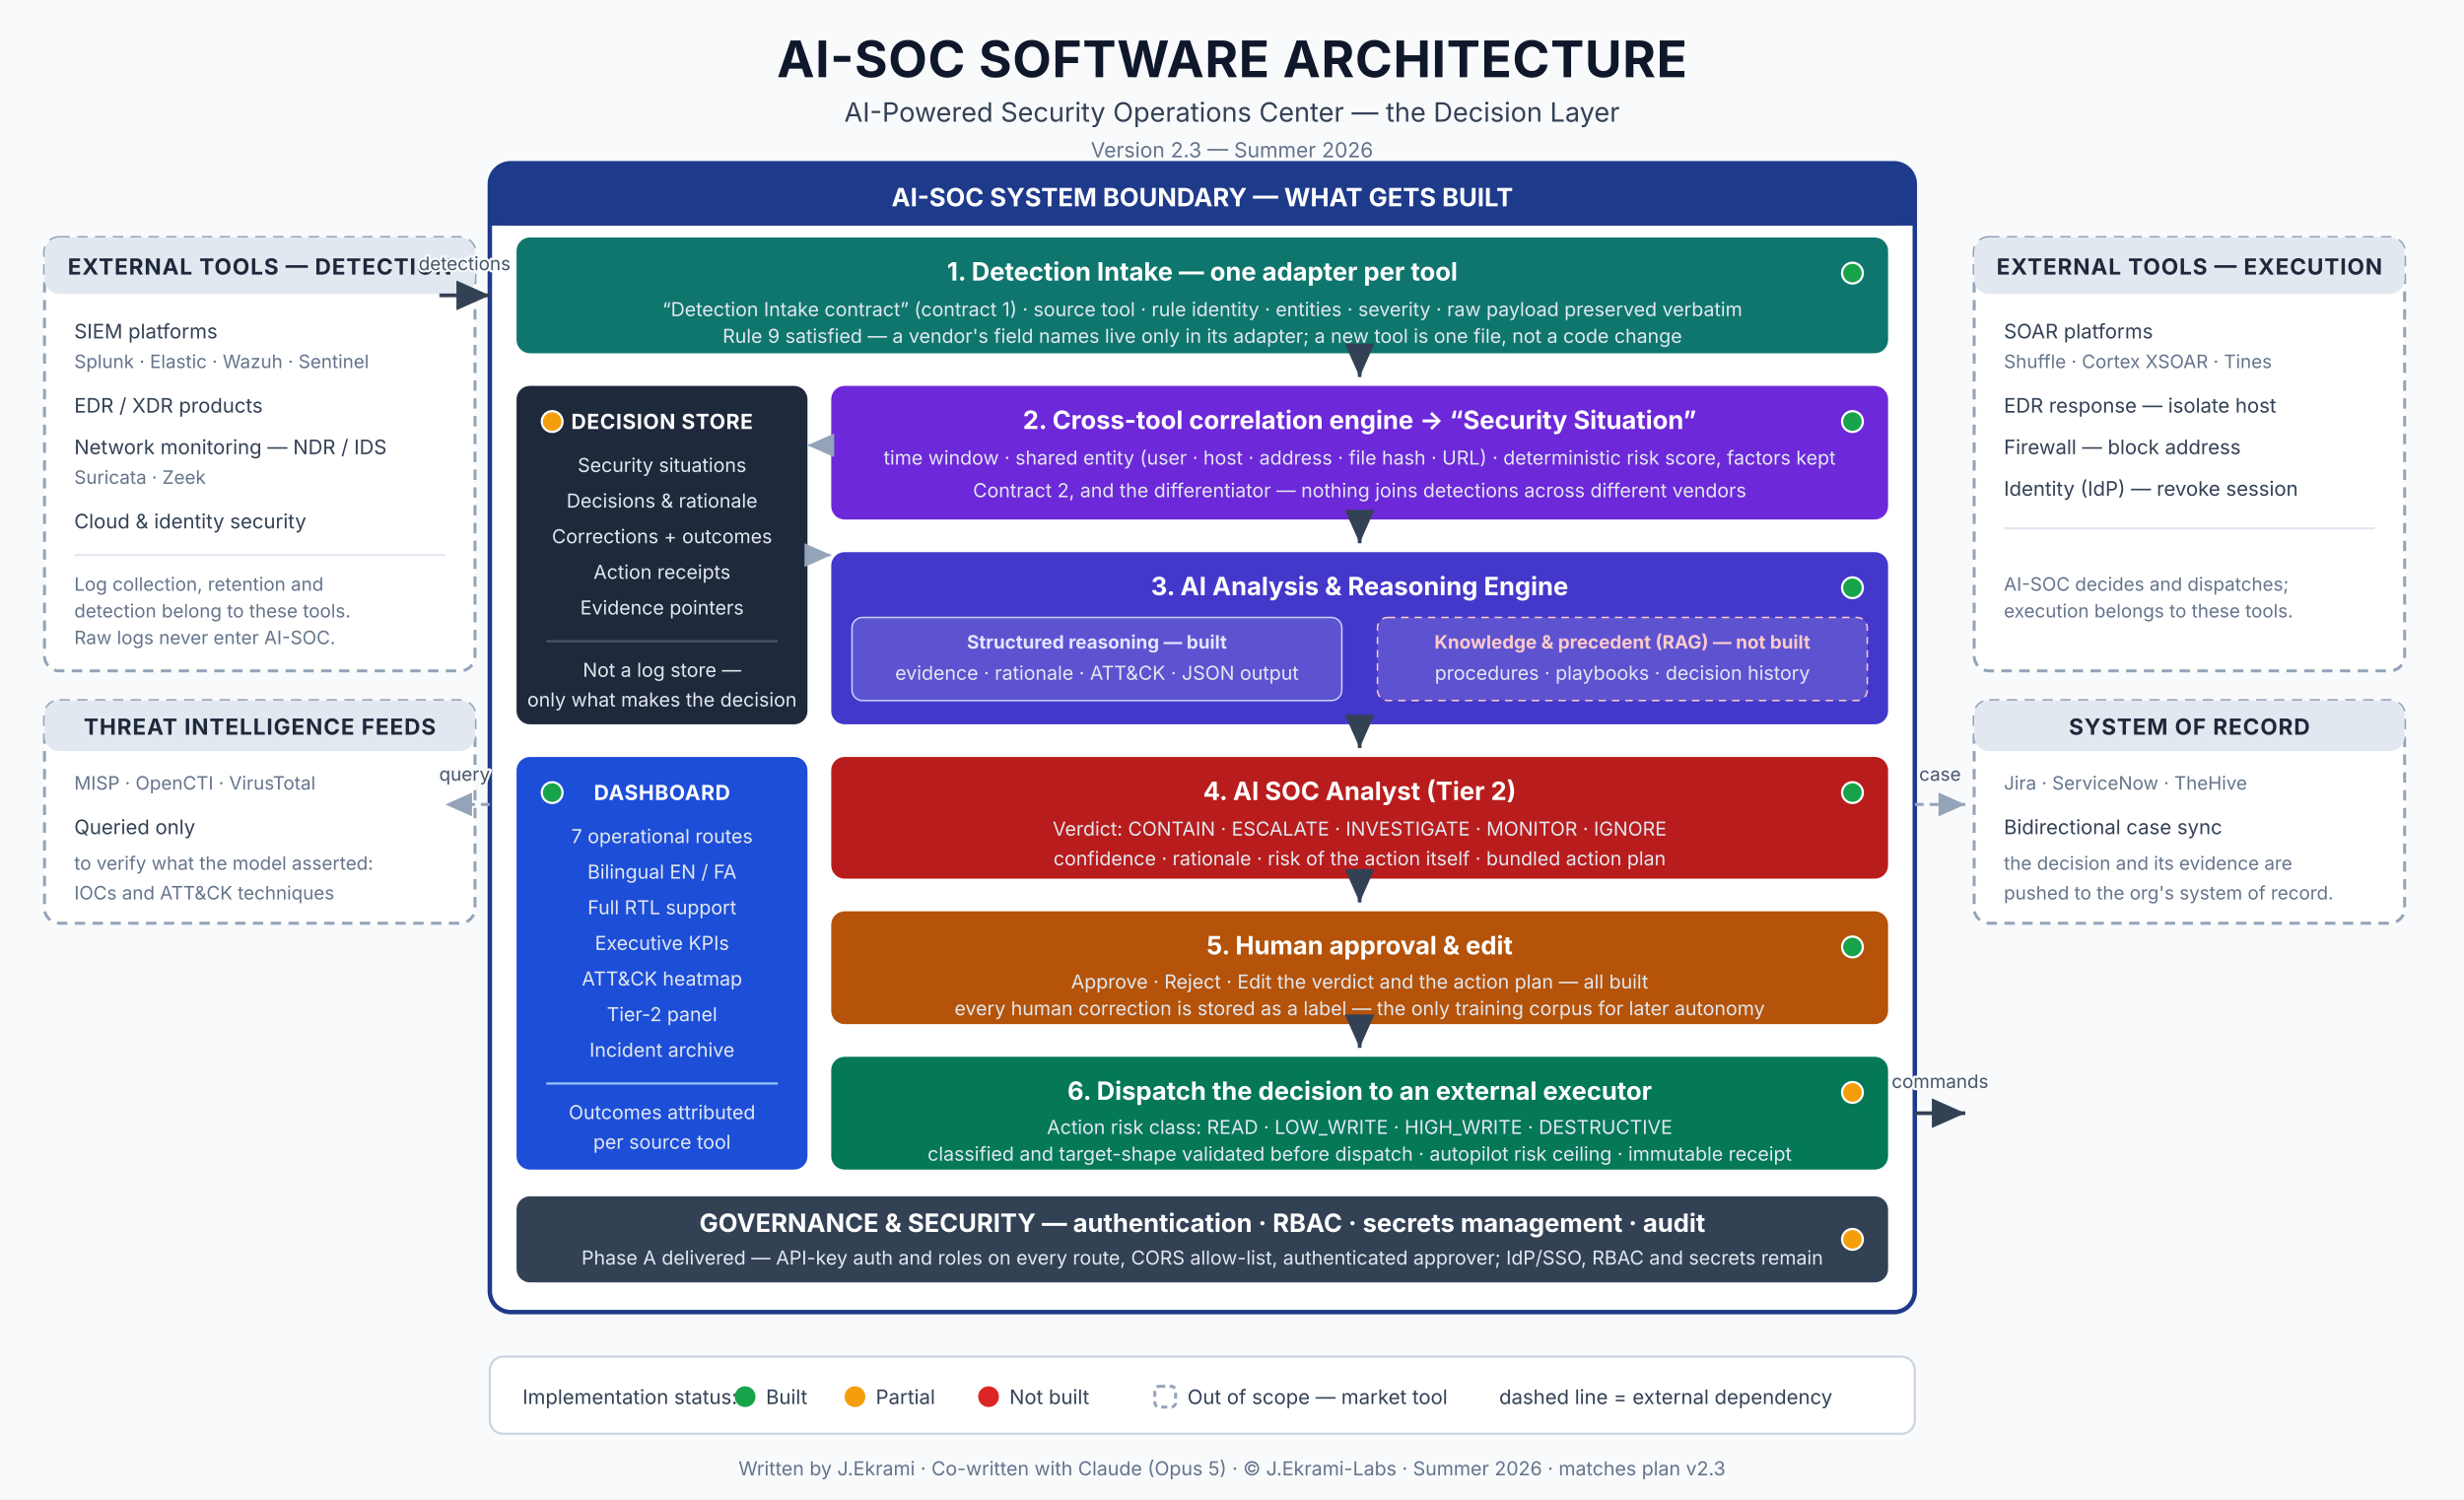
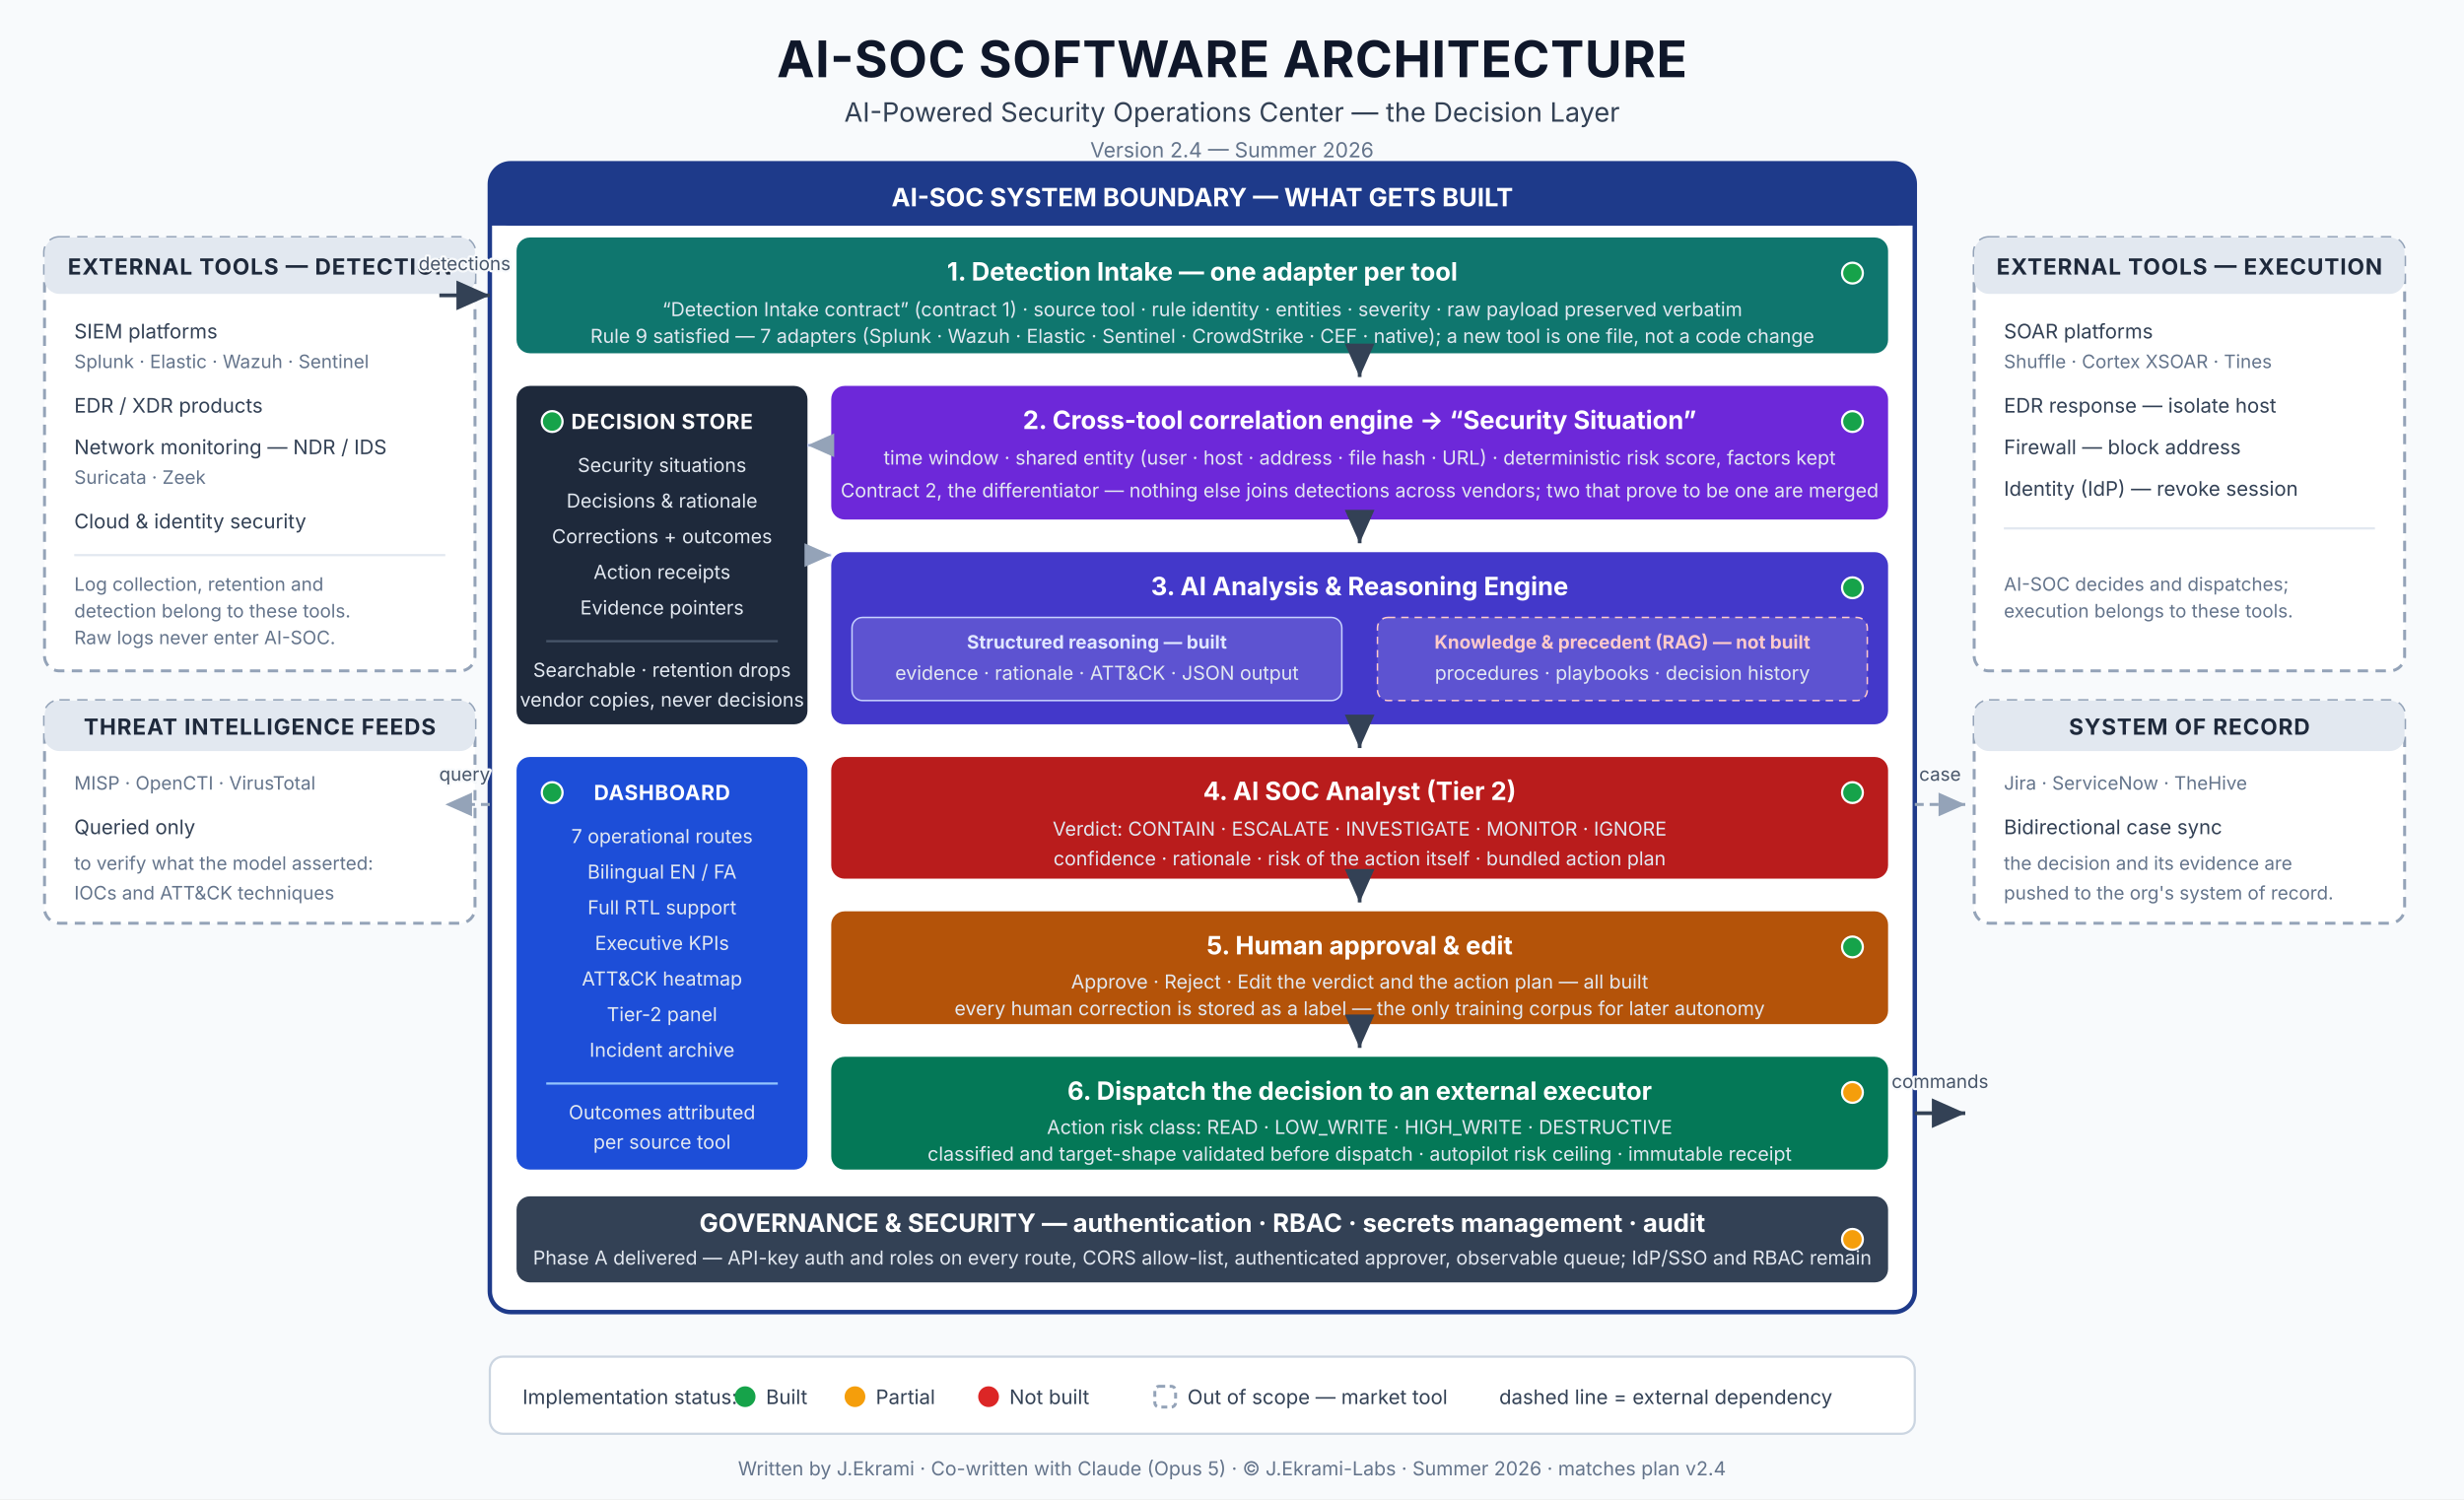
<svg xmlns="http://www.w3.org/2000/svg" viewBox="0 0 1660 1010" width="1660" height="1010" font-family="Inter, 'Segoe UI', Helvetica, Arial, sans-serif">
  <style>
    .t1 { font-size: 34px; font-weight: 700; fill: #0f172a; letter-spacing: 0.5px; }
    .t2 { font-size: 18px; fill: #334155; }
    .t3 { font-size: 14px; fill: #64748b; }
    .box-title { font-size: 17px; font-weight: 700; fill: #ffffff; }
    .side-title { font-size: 14px; font-weight: 700; fill: #ffffff; letter-spacing: 0.4px; }
    .box-sub { font-size: 13px; fill: #e2e8f0; }
    .ext-title { font-size: 15px; font-weight: 700; fill: #1e293b; letter-spacing: 0.6px; }
    .ext-item { font-size: 13.5px; fill: #334155; }
    .ext-note { font-size: 12.5px; fill: #64748b; }
    .chip { font-size: 12.5px; font-weight: 700; }
    .lbl { font-size: 12.5px; fill: #475569; paint-order: stroke; stroke: #f8fafc; stroke-width: 3px; stroke-linejoin: round; }
    .legend { font-size: 13.5px; fill: #334155; }
    .foot { font-size: 13px; fill: #64748b; }
  </style>
  <defs>
    <marker id="arw" markerWidth="10" markerHeight="10" refX="9" refY="4" orient="auto">
      <path d="M0,0 L9,4 L0,8 z" fill="#334155" />
    </marker>
    <marker id="arwd" markerWidth="10" markerHeight="10" refX="9" refY="4" orient="auto">
      <path d="M0,0 L9,4 L0,8 z" fill="#94a3b8" />
    </marker>
  </defs>
  <rect x="0" y="0" width="1660" height="1010" fill="#f8fafc" />
  <text class="t1" x="830" y="52" text-anchor="middle">AI-SOC SOFTWARE ARCHITECTURE</text>
  <text class="t2" x="830" y="82" text-anchor="middle">AI-Powered Security Operations Center — the Decision Layer</text>
-   <text class="t3" x="830" y="106" text-anchor="middle">Version 2.3 — Summer 2026</text>
+   <text class="t3" x="830" y="106" text-anchor="middle">Version 2.4 — Summer 2026</text>
  <rect x="30" y="160" width="290" height="292" rx="10" fill="#ffffff" stroke="#94a3b8" stroke-width="2" stroke-dasharray="7 5" />
  <rect x="30" y="160" width="290" height="38" rx="10" fill="#e2e8f0" />
  <text class="ext-title" x="175" y="185" text-anchor="middle">EXTERNAL TOOLS — DETECTION</text>
  <text class="ext-item" x="50" y="228">SIEM platforms</text>
  <text class="ext-note" x="50" y="248">Splunk · Elastic · Wazuh · Sentinel</text>
  <text class="ext-item" x="50" y="278">EDR / XDR products</text>
  <text class="ext-item" x="50" y="306">Network monitoring — NDR / IDS</text>
  <text class="ext-note" x="50" y="326">Suricata · Zeek</text>
  <text class="ext-item" x="50" y="356">Cloud &amp; identity security</text>
  <line x1="50" y1="374" x2="300" y2="374" stroke="#e2e8f0" stroke-width="1.5" />
  <text class="ext-note" x="50" y="398">Log collection, retention and</text>
  <text class="ext-note" x="50" y="416">detection belong to these tools.</text>
  <text class="ext-note" x="50" y="434">Raw logs never enter AI-SOC.</text>
  <rect x="30" y="472" width="290" height="150" rx="10" fill="#ffffff" stroke="#94a3b8" stroke-width="2" stroke-dasharray="7 5" />
  <rect x="30" y="472" width="290" height="34" rx="10" fill="#e2e8f0" />
  <text class="ext-title" x="175" y="495" text-anchor="middle">THREAT INTELLIGENCE FEEDS</text>
  <text class="ext-note" x="50" y="532">MISP · OpenCTI · VirusTotal</text>
  <text class="ext-item" x="50" y="562">Queried only</text>
  <text class="ext-note" x="50" y="586">to verify what the model asserted:</text>
  <text class="ext-note" x="50" y="606">IOCs and ATT&amp;CK techniques</text>
  <rect x="1330" y="160" width="290" height="292" rx="10" fill="#ffffff" stroke="#94a3b8" stroke-width="2" stroke-dasharray="7 5" />
  <rect x="1330" y="160" width="290" height="38" rx="10" fill="#e2e8f0" />
  <text class="ext-title" x="1475" y="185" text-anchor="middle">EXTERNAL TOOLS — EXECUTION</text>
  <text class="ext-item" x="1350" y="228">SOAR platforms</text>
  <text class="ext-note" x="1350" y="248">Shuffle · Cortex XSOAR · Tines</text>
  <text class="ext-item" x="1350" y="278">EDR response — isolate host</text>
  <text class="ext-item" x="1350" y="306">Firewall — block address</text>
  <text class="ext-item" x="1350" y="334">Identity (IdP) — revoke session</text>
  <line x1="1350" y1="356" x2="1600" y2="356" stroke="#e2e8f0" stroke-width="1.5" />
  <text class="ext-note" x="1350" y="398">AI-SOC decides and dispatches;</text>
  <text class="ext-note" x="1350" y="416">execution belongs to these tools.</text>
  <rect x="1330" y="472" width="290" height="150" rx="10" fill="#ffffff" stroke="#94a3b8" stroke-width="2" stroke-dasharray="7 5" />
  <rect x="1330" y="472" width="290" height="34" rx="10" fill="#e2e8f0" />
  <text class="ext-title" x="1475" y="495" text-anchor="middle">SYSTEM OF RECORD</text>
  <text class="ext-note" x="1350" y="532">Jira · ServiceNow · TheHive</text>
  <text class="ext-item" x="1350" y="562">Bidirectional case sync</text>
  <text class="ext-note" x="1350" y="586">the decision and its evidence are</text>
  <text class="ext-note" x="1350" y="606">pushed to the org's system of record.</text>
  <rect x="330" y="110" width="960" height="774" rx="14" fill="#ffffff" stroke="#1e3a8a" stroke-width="3" />
  <rect x="330" y="110" width="960" height="42" rx="14" fill="#1e3a8a" />
  <rect x="330" y="140" width="960" height="12" fill="#1e3a8a" />
  <text class="box-title" x="810" y="139" text-anchor="middle">AI-SOC SYSTEM BOUNDARY — WHAT GETS BUILT</text>
  <rect x="348" y="160" width="924" height="78" rx="9" fill="#0f766e" />
  <circle cx="1248" cy="184" r="7" fill="#16a34a" stroke="#ffffff" stroke-width="1.5" />
  <text class="box-title" x="810" y="189" text-anchor="middle">1. Detection Intake — one adapter per tool</text>
  <text class="box-sub" x="810" y="213" text-anchor="middle">“Detection Intake contract” (contract 1) · source tool · rule identity · entities · severity · raw payload preserved verbatim</text>
-   <text class="box-sub" x="810" y="231" text-anchor="middle">Rule 9 satisfied — a vendor's field names live only in its adapter; a new tool is one file, not a code change</text>
+   <text class="box-sub" x="810" y="231" text-anchor="middle">Rule 9 satisfied — 7 adapters (Splunk · Wazuh · Elastic · Sentinel · CrowdStrike · CEF · native); a new tool is one file, not a code change</text>
  <rect x="560" y="260" width="712" height="90" rx="9" fill="#6d28d9" />
  <circle cx="1248" cy="284" r="7" fill="#16a34a" stroke="#ffffff" stroke-width="1.5" />
  <text class="box-title" x="916" y="289" text-anchor="middle">2. Cross-tool correlation engine → “Security Situation”</text>
  <text class="box-sub" x="916" y="313" text-anchor="middle">time window · shared entity (user · host · address · file hash · URL) · deterministic risk score, factors kept</text>
-   <text class="box-sub" x="916" y="335" text-anchor="middle">Contract 2, and the differentiator — nothing joins detections across different vendors</text>
+   <text class="box-sub" x="916" y="335" text-anchor="middle">Contract 2, the differentiator — nothing else joins detections across vendors; two that prove to be one are merged</text>
  <rect x="560" y="372" width="712" height="116" rx="9" fill="#4338ca" />
  <circle cx="1248" cy="396" r="7" fill="#16a34a" stroke="#ffffff" stroke-width="1.5" />
  <text class="box-title" x="916" y="401" text-anchor="middle">3. AI Analysis &amp; Reasoning Engine</text>
  <rect x="574" y="416" width="330" height="56" rx="7" fill="#ffffff" fill-opacity="0.14" stroke="#c7d2fe" stroke-width="1" />
  <text class="chip" x="739" y="437" text-anchor="middle" fill="#e0e7ff">Structured reasoning — built</text>
  <text class="box-sub" x="739" y="458" text-anchor="middle">evidence · rationale · ATT&amp;CK · JSON output</text>
  <rect x="928" y="416" width="330" height="56" rx="7" fill="#ffffff" fill-opacity="0.14" stroke="#fecaca" stroke-width="1" stroke-dasharray="5 4" />
  <text class="chip" x="1093" y="437" text-anchor="middle" fill="#fecaca">Knowledge &amp; precedent (RAG) — not built</text>
  <text class="box-sub" x="1093" y="458" text-anchor="middle">procedures · playbooks · decision history</text>
  <rect x="560" y="510" width="712" height="82" rx="9" fill="#b91c1c" />
  <circle cx="1248" cy="534" r="7" fill="#16a34a" stroke="#ffffff" stroke-width="1.5" />
  <text class="box-title" x="916" y="539" text-anchor="middle">4. AI SOC Analyst (Tier 2)</text>
  <text class="box-sub" x="916" y="563" text-anchor="middle">Verdict: CONTAIN · ESCALATE · INVESTIGATE · MONITOR · IGNORE</text>
  <text class="box-sub" x="916" y="583" text-anchor="middle">confidence · rationale · risk of the action itself · bundled action plan</text>
  <rect x="560" y="614" width="712" height="76" rx="9" fill="#b45309" />
  <circle cx="1248" cy="638" r="7" fill="#16a34a" stroke="#ffffff" stroke-width="1.5" />
  <text class="box-title" x="916" y="643" text-anchor="middle">5. Human approval &amp; edit</text>
  <text class="box-sub" x="916" y="666" text-anchor="middle">Approve · Reject · Edit the verdict and the action plan — all built</text>
  <text class="box-sub" x="916" y="684" text-anchor="middle">every human correction is stored as a label — the only training corpus for later autonomy</text>
  <rect x="560" y="712" width="712" height="76" rx="9" fill="#047857" />
  <circle cx="1248" cy="736" r="7" fill="#f59e0b" stroke="#ffffff" stroke-width="1.5" />
  <text class="box-title" x="916" y="741" text-anchor="middle">6. Dispatch the decision to an external executor</text>
  <text class="box-sub" x="916" y="764" text-anchor="middle">Action risk class: READ · LOW_WRITE · HIGH_WRITE · DESTRUCTIVE</text>
  <text class="box-sub" x="916" y="782" text-anchor="middle">classified and target-shape validated before dispatch · autopilot risk ceiling · immutable receipt</text>
  <rect x="348" y="260" width="196" height="228" rx="9" fill="#1e293b" />
-   <circle cx="372" cy="284" r="7" fill="#f59e0b" stroke="#ffffff" stroke-width="1.5" />
+   <circle cx="372" cy="284" r="7" fill="#16a34a" stroke="#ffffff" stroke-width="1.5" />
  <text class="side-title" x="446" y="289" text-anchor="middle">DECISION STORE</text>
  <text class="box-sub" x="446" y="318" text-anchor="middle">Security situations</text>
  <text class="box-sub" x="446" y="342" text-anchor="middle">Decisions &amp; rationale</text>
  <text class="box-sub" x="446" y="366" text-anchor="middle">Corrections + outcomes</text>
  <text class="box-sub" x="446" y="390" text-anchor="middle">Action receipts</text>
  <text class="box-sub" x="446" y="414" text-anchor="middle">Evidence pointers</text>
  <line x1="368" y1="432" x2="524" y2="432" stroke="#475569" stroke-width="1.5" />
-   <text class="box-sub" x="446" y="456" text-anchor="middle">Not a log store —</text>
-   <text class="box-sub" x="446" y="476" text-anchor="middle">only what makes the decision</text>
+   <text class="box-sub" x="446" y="456" text-anchor="middle">Searchable · retention drops</text>
+   <text class="box-sub" x="446" y="476" text-anchor="middle">vendor copies, never decisions</text>
  <rect x="348" y="510" width="196" height="278" rx="9" fill="#1d4ed8" />
  <circle cx="372" cy="534" r="7" fill="#16a34a" stroke="#ffffff" stroke-width="1.5" />
  <text class="side-title" x="446" y="539" text-anchor="middle">DASHBOARD</text>
  <text class="box-sub" x="446" y="568" text-anchor="middle">7 operational routes</text>
  <text class="box-sub" x="446" y="592" text-anchor="middle">Bilingual EN / FA</text>
  <text class="box-sub" x="446" y="616" text-anchor="middle">Full RTL support</text>
  <text class="box-sub" x="446" y="640" text-anchor="middle">Executive KPIs</text>
  <text class="box-sub" x="446" y="664" text-anchor="middle">ATT&amp;CK heatmap</text>
  <text class="box-sub" x="446" y="688" text-anchor="middle">Tier-2 panel</text>
  <text class="box-sub" x="446" y="712" text-anchor="middle">Incident archive</text>
  <line x1="368" y1="730" x2="524" y2="730" stroke="#93c5fd" stroke-width="1.5" />
  <text class="box-sub" x="446" y="754" text-anchor="middle">Outcomes attributed</text>
  <text class="box-sub" x="446" y="774" text-anchor="middle">per source tool</text>
  <rect x="348" y="806" width="924" height="58" rx="9" fill="#334155" />
  <circle cx="1248" cy="835" r="7" fill="#f59e0b" stroke="#ffffff" stroke-width="1.5" />
  <text class="box-title" x="810" y="830" text-anchor="middle">GOVERNANCE &amp; SECURITY — authentication · RBAC · secrets management · audit</text>
-   <text class="box-sub" x="810" y="852" text-anchor="middle">Phase A delivered — API-key auth and roles on every route, CORS allow-list, authenticated approver; IdP/SSO, RBAC and secrets remain</text>
+   <text class="box-sub" x="810" y="852" text-anchor="middle">Phase A delivered — API-key auth and roles on every route, CORS allow-list, authenticated approver, observable queue; IdP/SSO and RBAC remain</text>
  <line x1="296" y1="199" x2="330" y2="199" stroke="#334155" stroke-width="2.5" marker-end="url(#arw)" />
  <text class="lbl" x="313" y="182" text-anchor="middle">detections</text>
  <line x1="916" y1="238" x2="916" y2="254" stroke="#334155" stroke-width="2.5" marker-end="url(#arw)" />
  <line x1="916" y1="350" x2="916" y2="366" stroke="#334155" stroke-width="2.5" marker-end="url(#arw)" />
  <line x1="916" y1="488" x2="916" y2="504" stroke="#334155" stroke-width="2.5" marker-end="url(#arw)" />
  <line x1="916" y1="592" x2="916" y2="608" stroke="#334155" stroke-width="2.5" marker-end="url(#arw)" />
  <line x1="916" y1="690" x2="916" y2="706" stroke="#334155" stroke-width="2.5" marker-end="url(#arw)" />
  <line x1="1290" y1="750" x2="1324" y2="750" stroke="#334155" stroke-width="2.5" marker-end="url(#arw)" />
  <text class="lbl" x="1307" y="733" text-anchor="middle">commands</text>
  <path d="M330 542 L300 542" stroke="#94a3b8" stroke-width="2" stroke-dasharray="6 4" marker-end="url(#arwd)" />
  <text class="lbl" x="313" y="526" text-anchor="middle">query</text>
  <path d="M1290 542 L1324 542" stroke="#94a3b8" stroke-width="2" stroke-dasharray="6 4" marker-end="url(#arwd)" />
  <text class="lbl" x="1307" y="526" text-anchor="middle">case</text>
  <path d="M544 374 L560 374" stroke="#c7d2fe" stroke-width="2" stroke-dasharray="6 4" marker-end="url(#arwd)" />
  <path d="M560 300 L544 300" stroke="#c7d2fe" stroke-width="2" stroke-dasharray="6 4" marker-end="url(#arwd)" />
  <rect x="330" y="914" width="960" height="52" rx="9" fill="#ffffff" stroke="#cbd5e1" stroke-width="1.5" />
  <text class="legend" x="352" y="946">Implementation status:</text>
  <circle cx="502" cy="941" r="7" fill="#16a34a" />
  <text class="legend" x="516" y="946">Built</text>
  <circle cx="576" cy="941" r="7" fill="#f59e0b" />
  <text class="legend" x="590" y="946">Partial</text>
  <circle cx="666" cy="941" r="7" fill="#dc2626" />
  <text class="legend" x="680" y="946">Not built</text>
  <rect x="778" y="934" width="14" height="14" rx="3" fill="#ffffff" stroke="#94a3b8" stroke-width="2" stroke-dasharray="4 3" />
  <text class="legend" x="800" y="946">Out of scope — market tool</text>
  <text class="legend" x="1010" y="946">dashed line = external dependency</text>
-   <text class="foot" x="830" y="994" text-anchor="middle">Written by J.Ekrami · Co-written with Claude (Opus 5) · © J.Ekrami-Labs · Summer 2026 · matches plan v2.3</text>
+   <text class="foot" x="830" y="994" text-anchor="middle">Written by J.Ekrami · Co-written with Claude (Opus 5) · © J.Ekrami-Labs · Summer 2026 · matches plan v2.4</text>
</svg>
